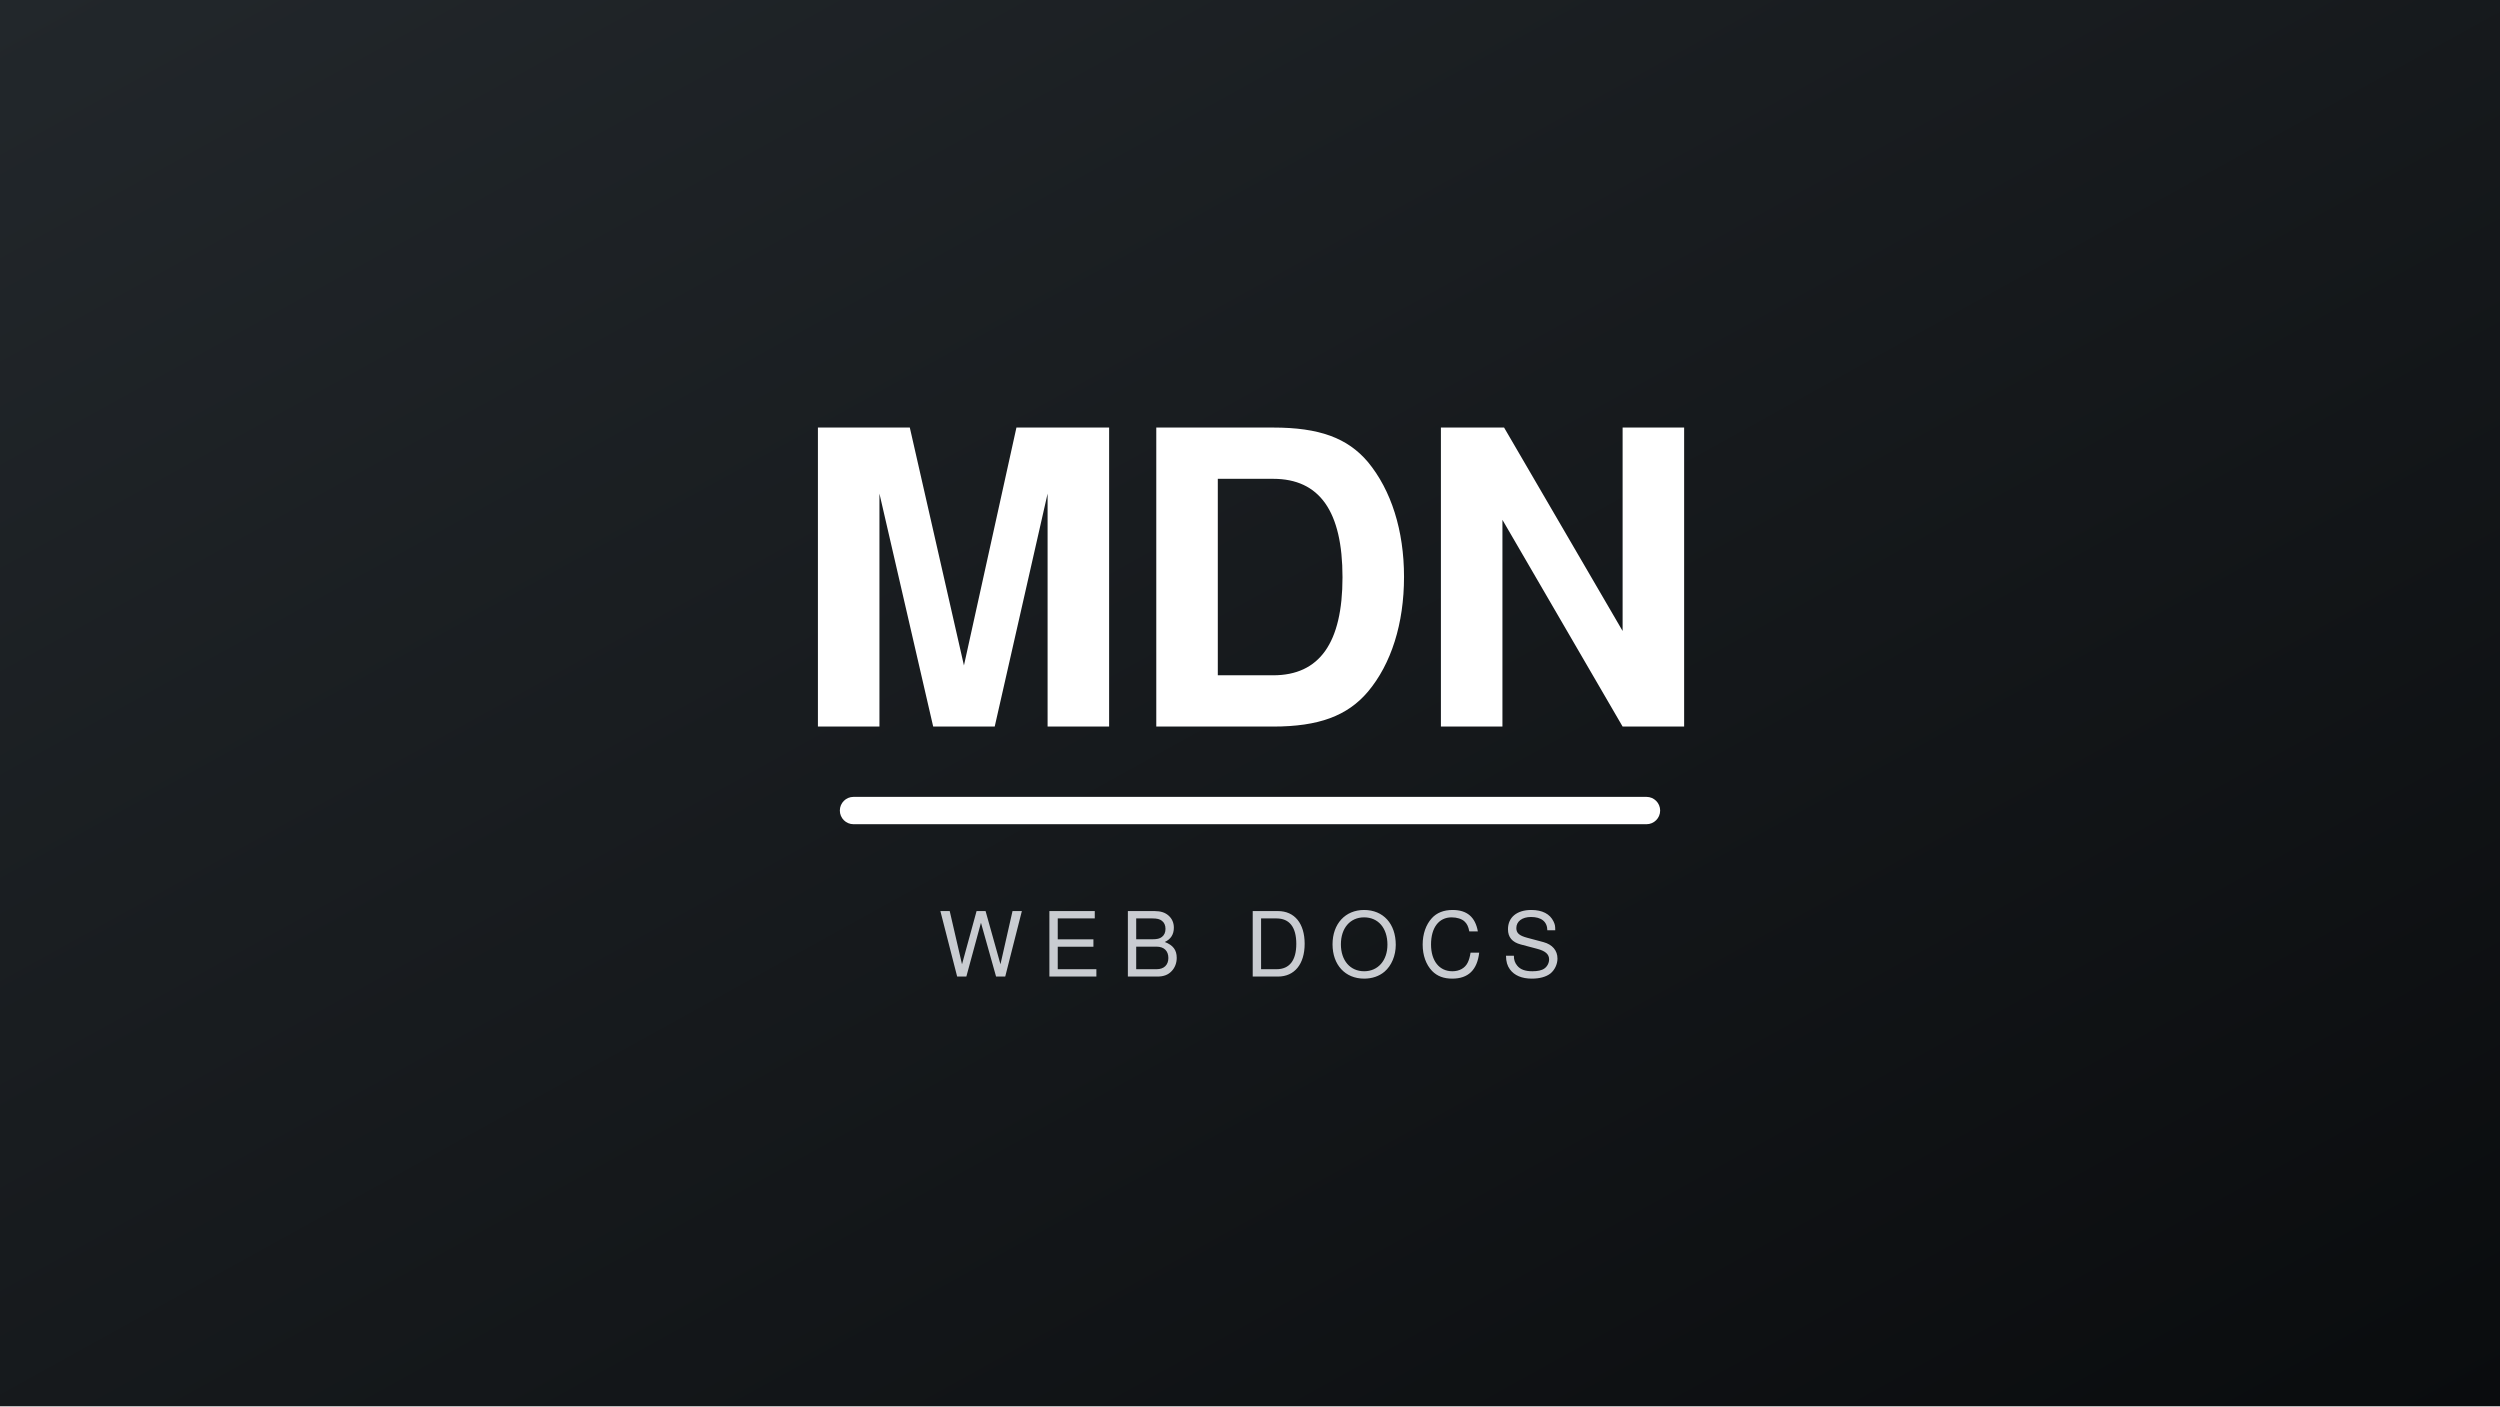
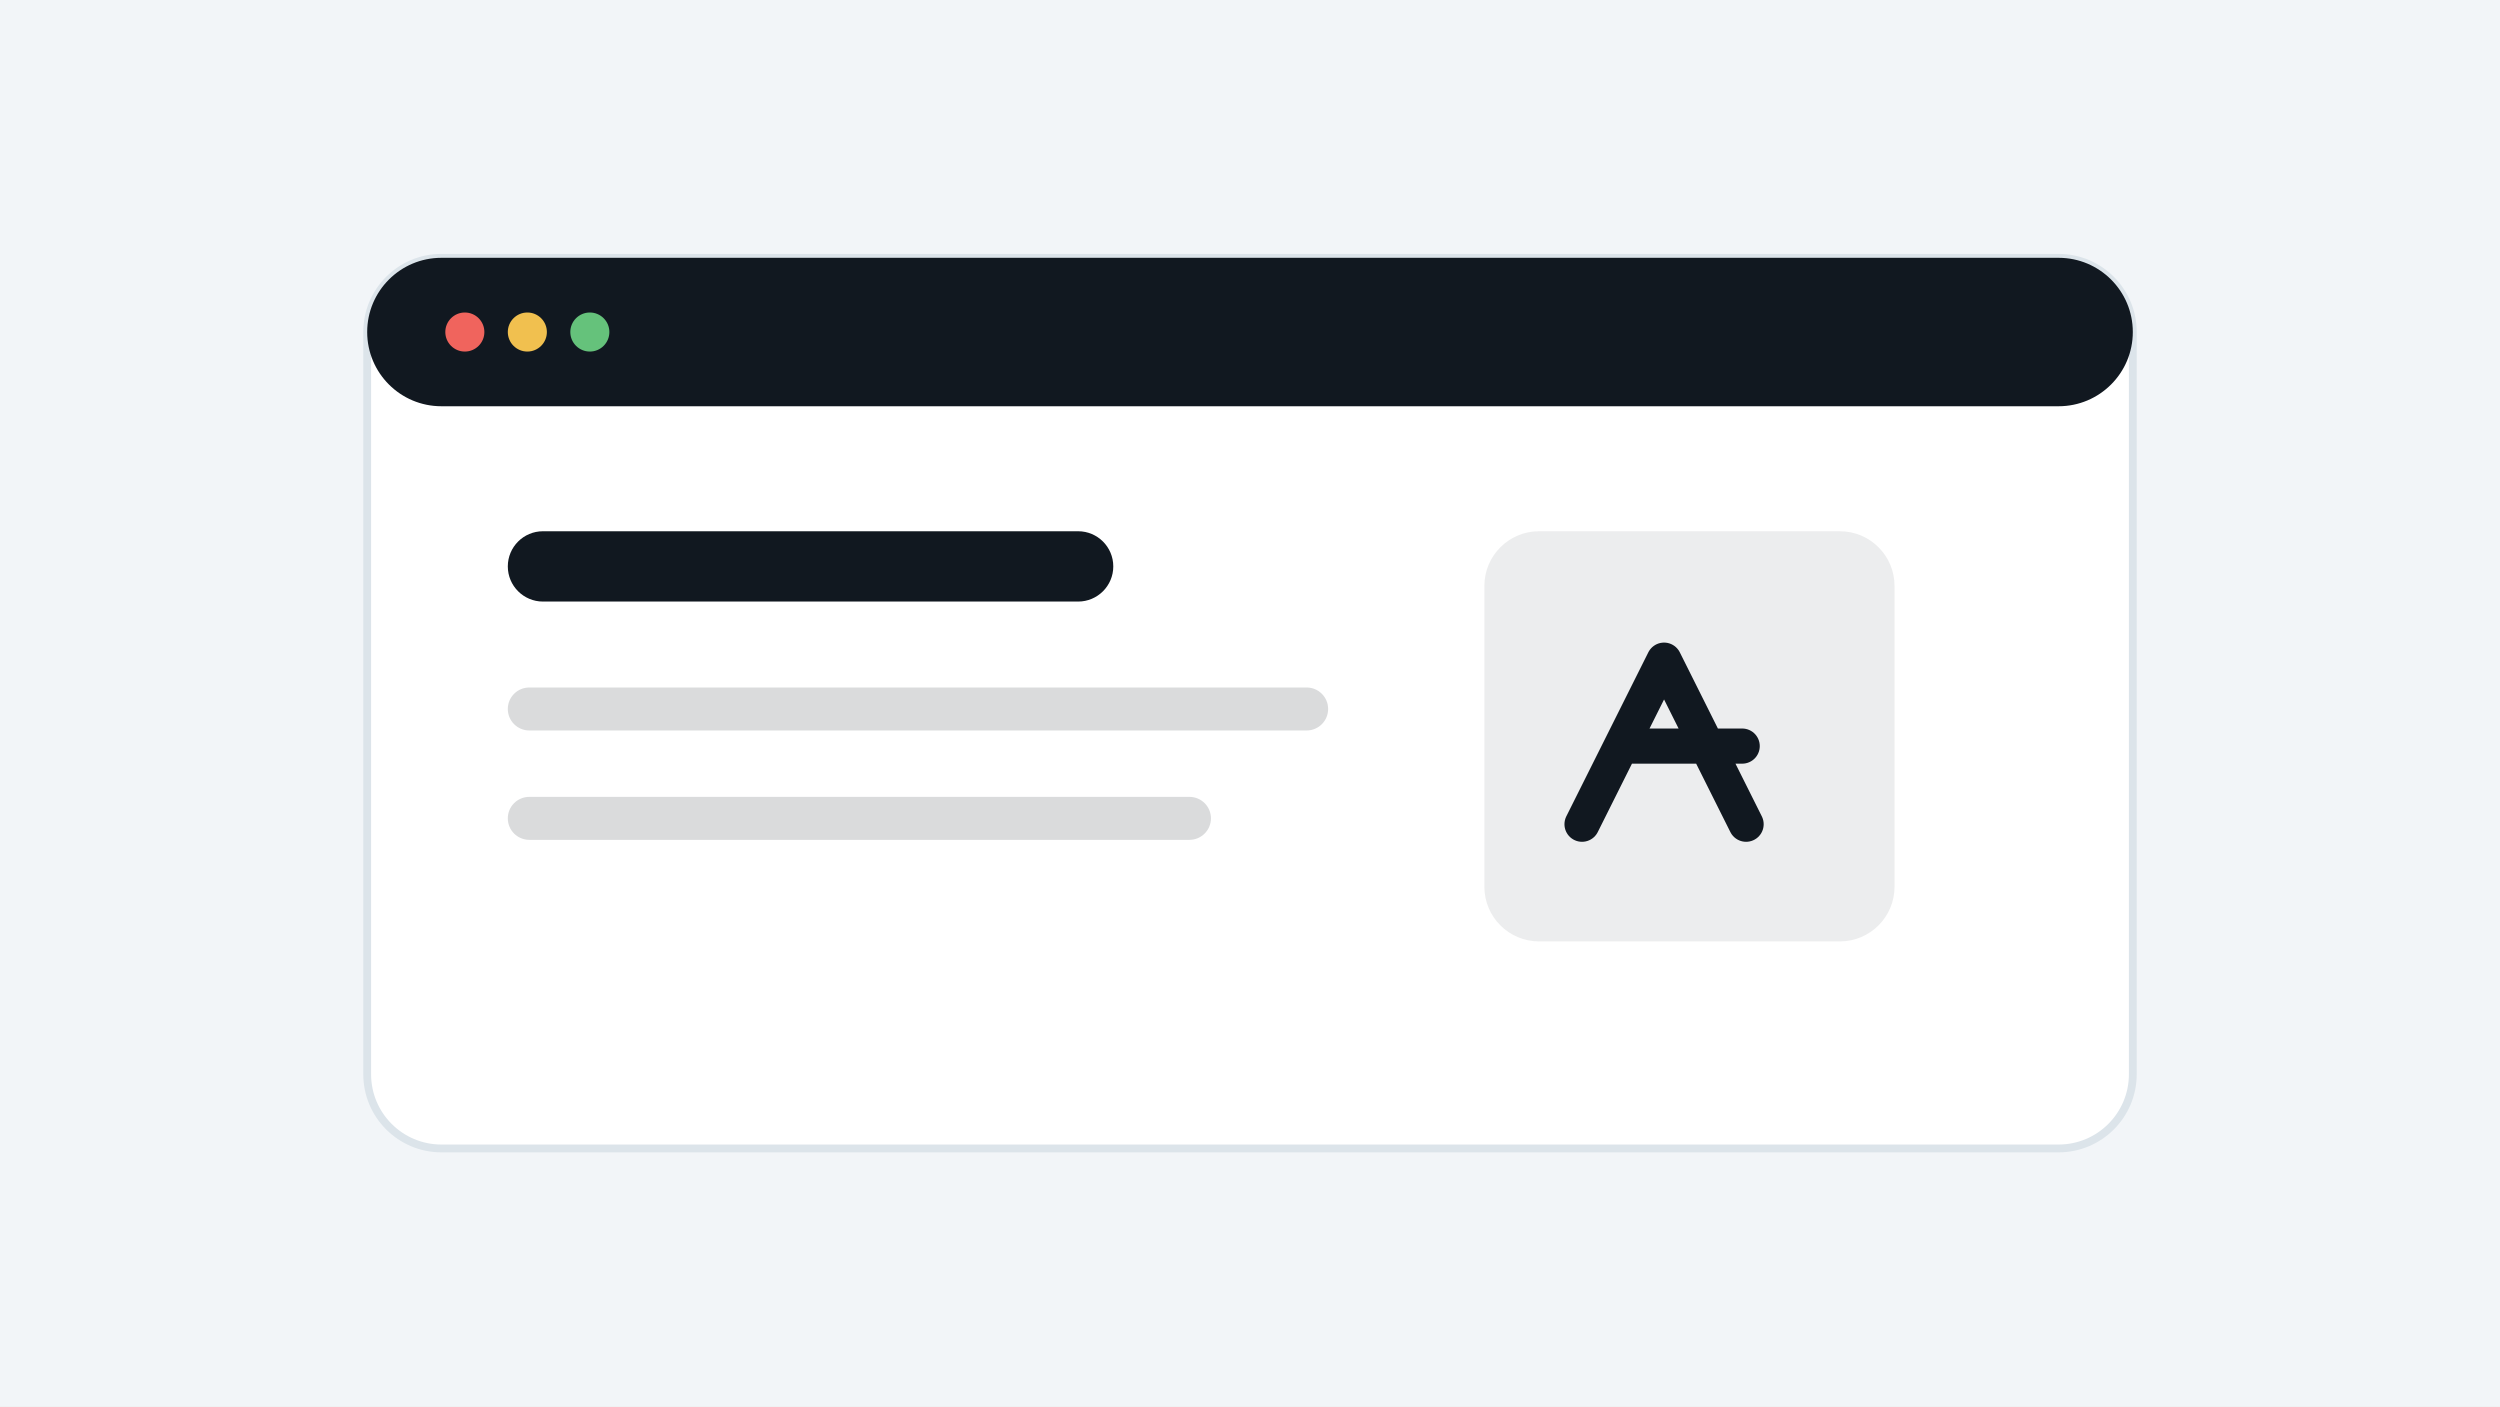
- <svg xmlns="http://www.w3.org/2000/svg" viewBox="0 0 1280 720" role="img" aria-label="MDN Web Docs">
-   <defs>
-     <linearGradient id="bg" x1="0" y1="0" x2="1" y2="1">
-       <stop offset="0" stop-color="#22272b" />
-       <stop offset="1" stop-color="#0a0c0e" />
-     </linearGradient>
-   </defs>
-   <rect width="1280" height="720" fill="url(#bg)" />
-   <g font-family="-apple-system, BlinkMacSystemFont, 'Segoe UI', Helvetica, Arial, sans-serif">
-     <text x="640" y="372" text-anchor="middle" font-size="210" font-weight="800" letter-spacing="-4" fill="#ffffff">MDN</text>
-     <rect x="430" y="408" width="420" height="14" rx="7" fill="#ffffff" />
-     <text x="640" y="500" text-anchor="middle" font-size="46" font-weight="500" letter-spacing="10" fill="#c9ccd1">WEB DOCS</text>
-   </g>
+ <svg xmlns="http://www.w3.org/2000/svg" viewBox="0 0 1280 720" role="img" aria-label="Web documentation">
+   <rect width="1280" height="720" fill="#f2f5f8" />
+   <rect x="188" y="132" width="904" height="456" rx="38" fill="#fff" stroke="#dce4ea" stroke-width="4" />
+   <rect x="188" y="132" width="904" height="76" rx="38" fill="#111820" />
+   <circle cx="238" cy="170" r="10" fill="#f0645d" />
+   <circle cx="270" cy="170" r="10" fill="#f1c04f" />
+   <circle cx="302" cy="170" r="10" fill="#65c27b" />
+   <rect x="260" y="272" width="310" height="36" rx="18" fill="#111820" />
+   <rect x="260" y="352" width="420" height="22" rx="11" fill="#111820" opacity=".16" />
+   <rect x="260" y="408" width="360" height="22" rx="11" fill="#111820" opacity=".16" />
+   <rect x="760" y="272" width="210" height="210" rx="28" fill="#111820" opacity=".08" />
+   <path d="M810 422l42-84 42 84M836 382h56" fill="none" stroke="#111820" stroke-width="18" stroke-linecap="round" stroke-linejoin="round" />
</svg>
